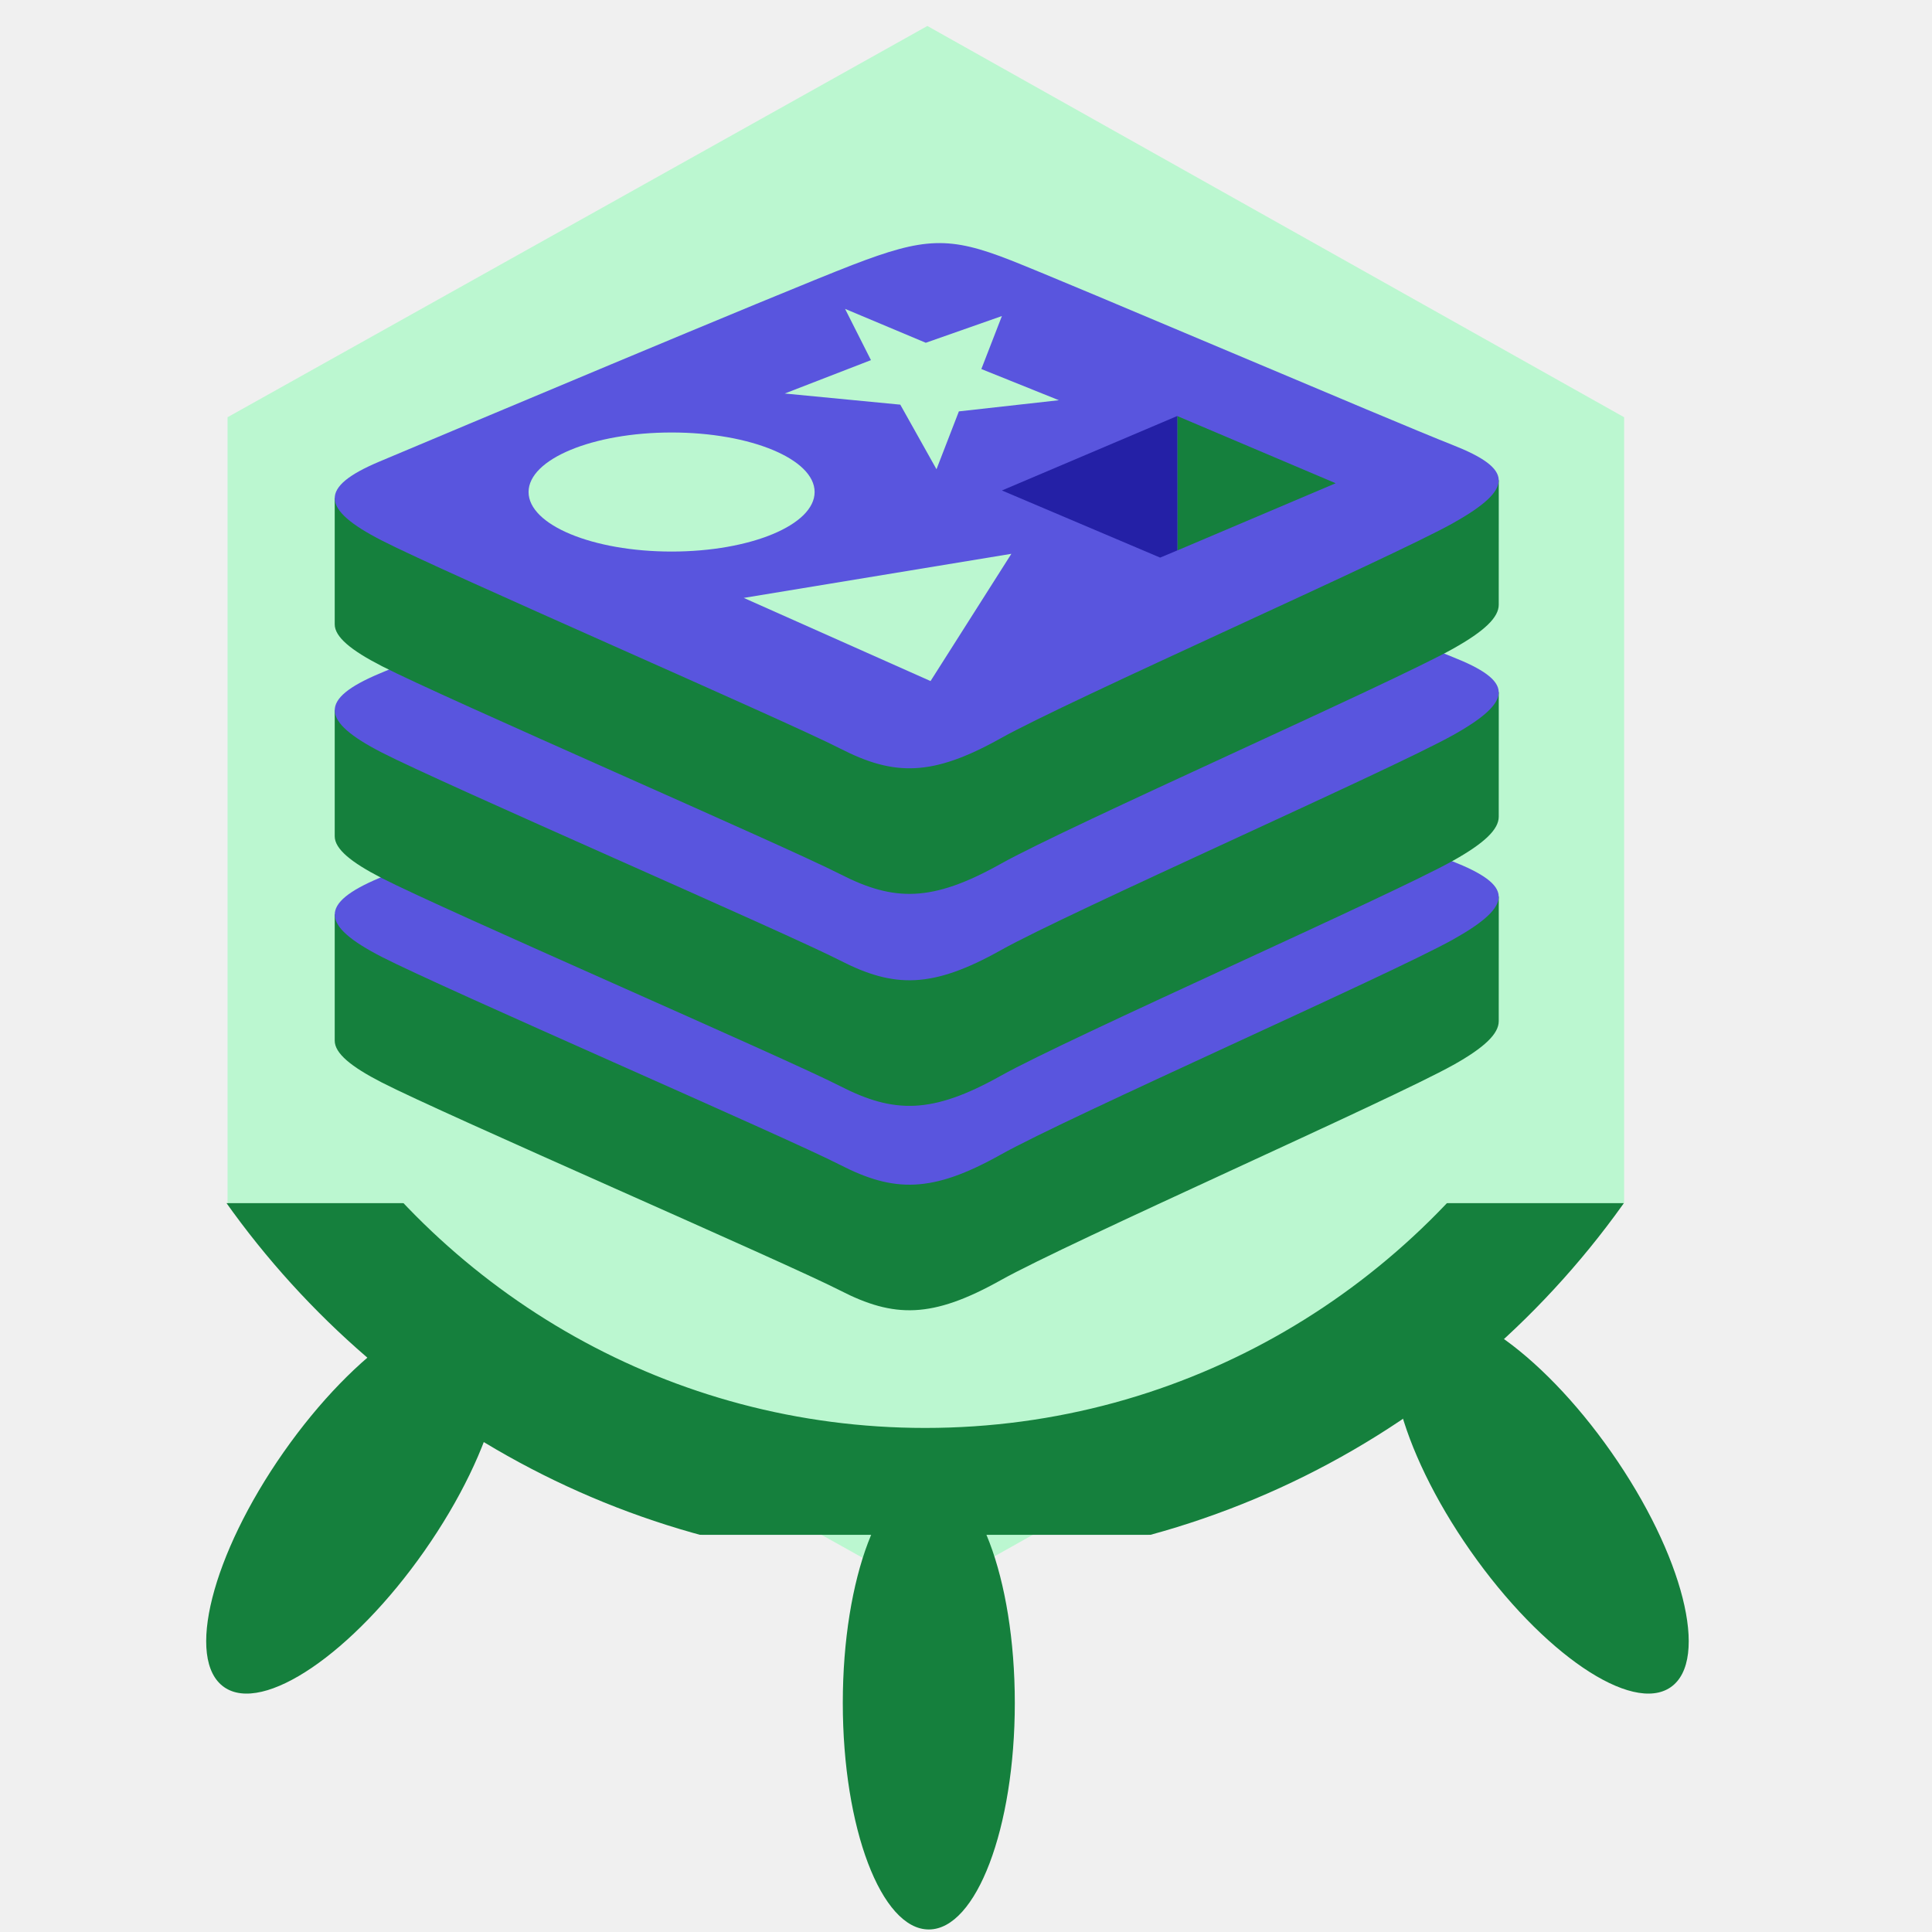
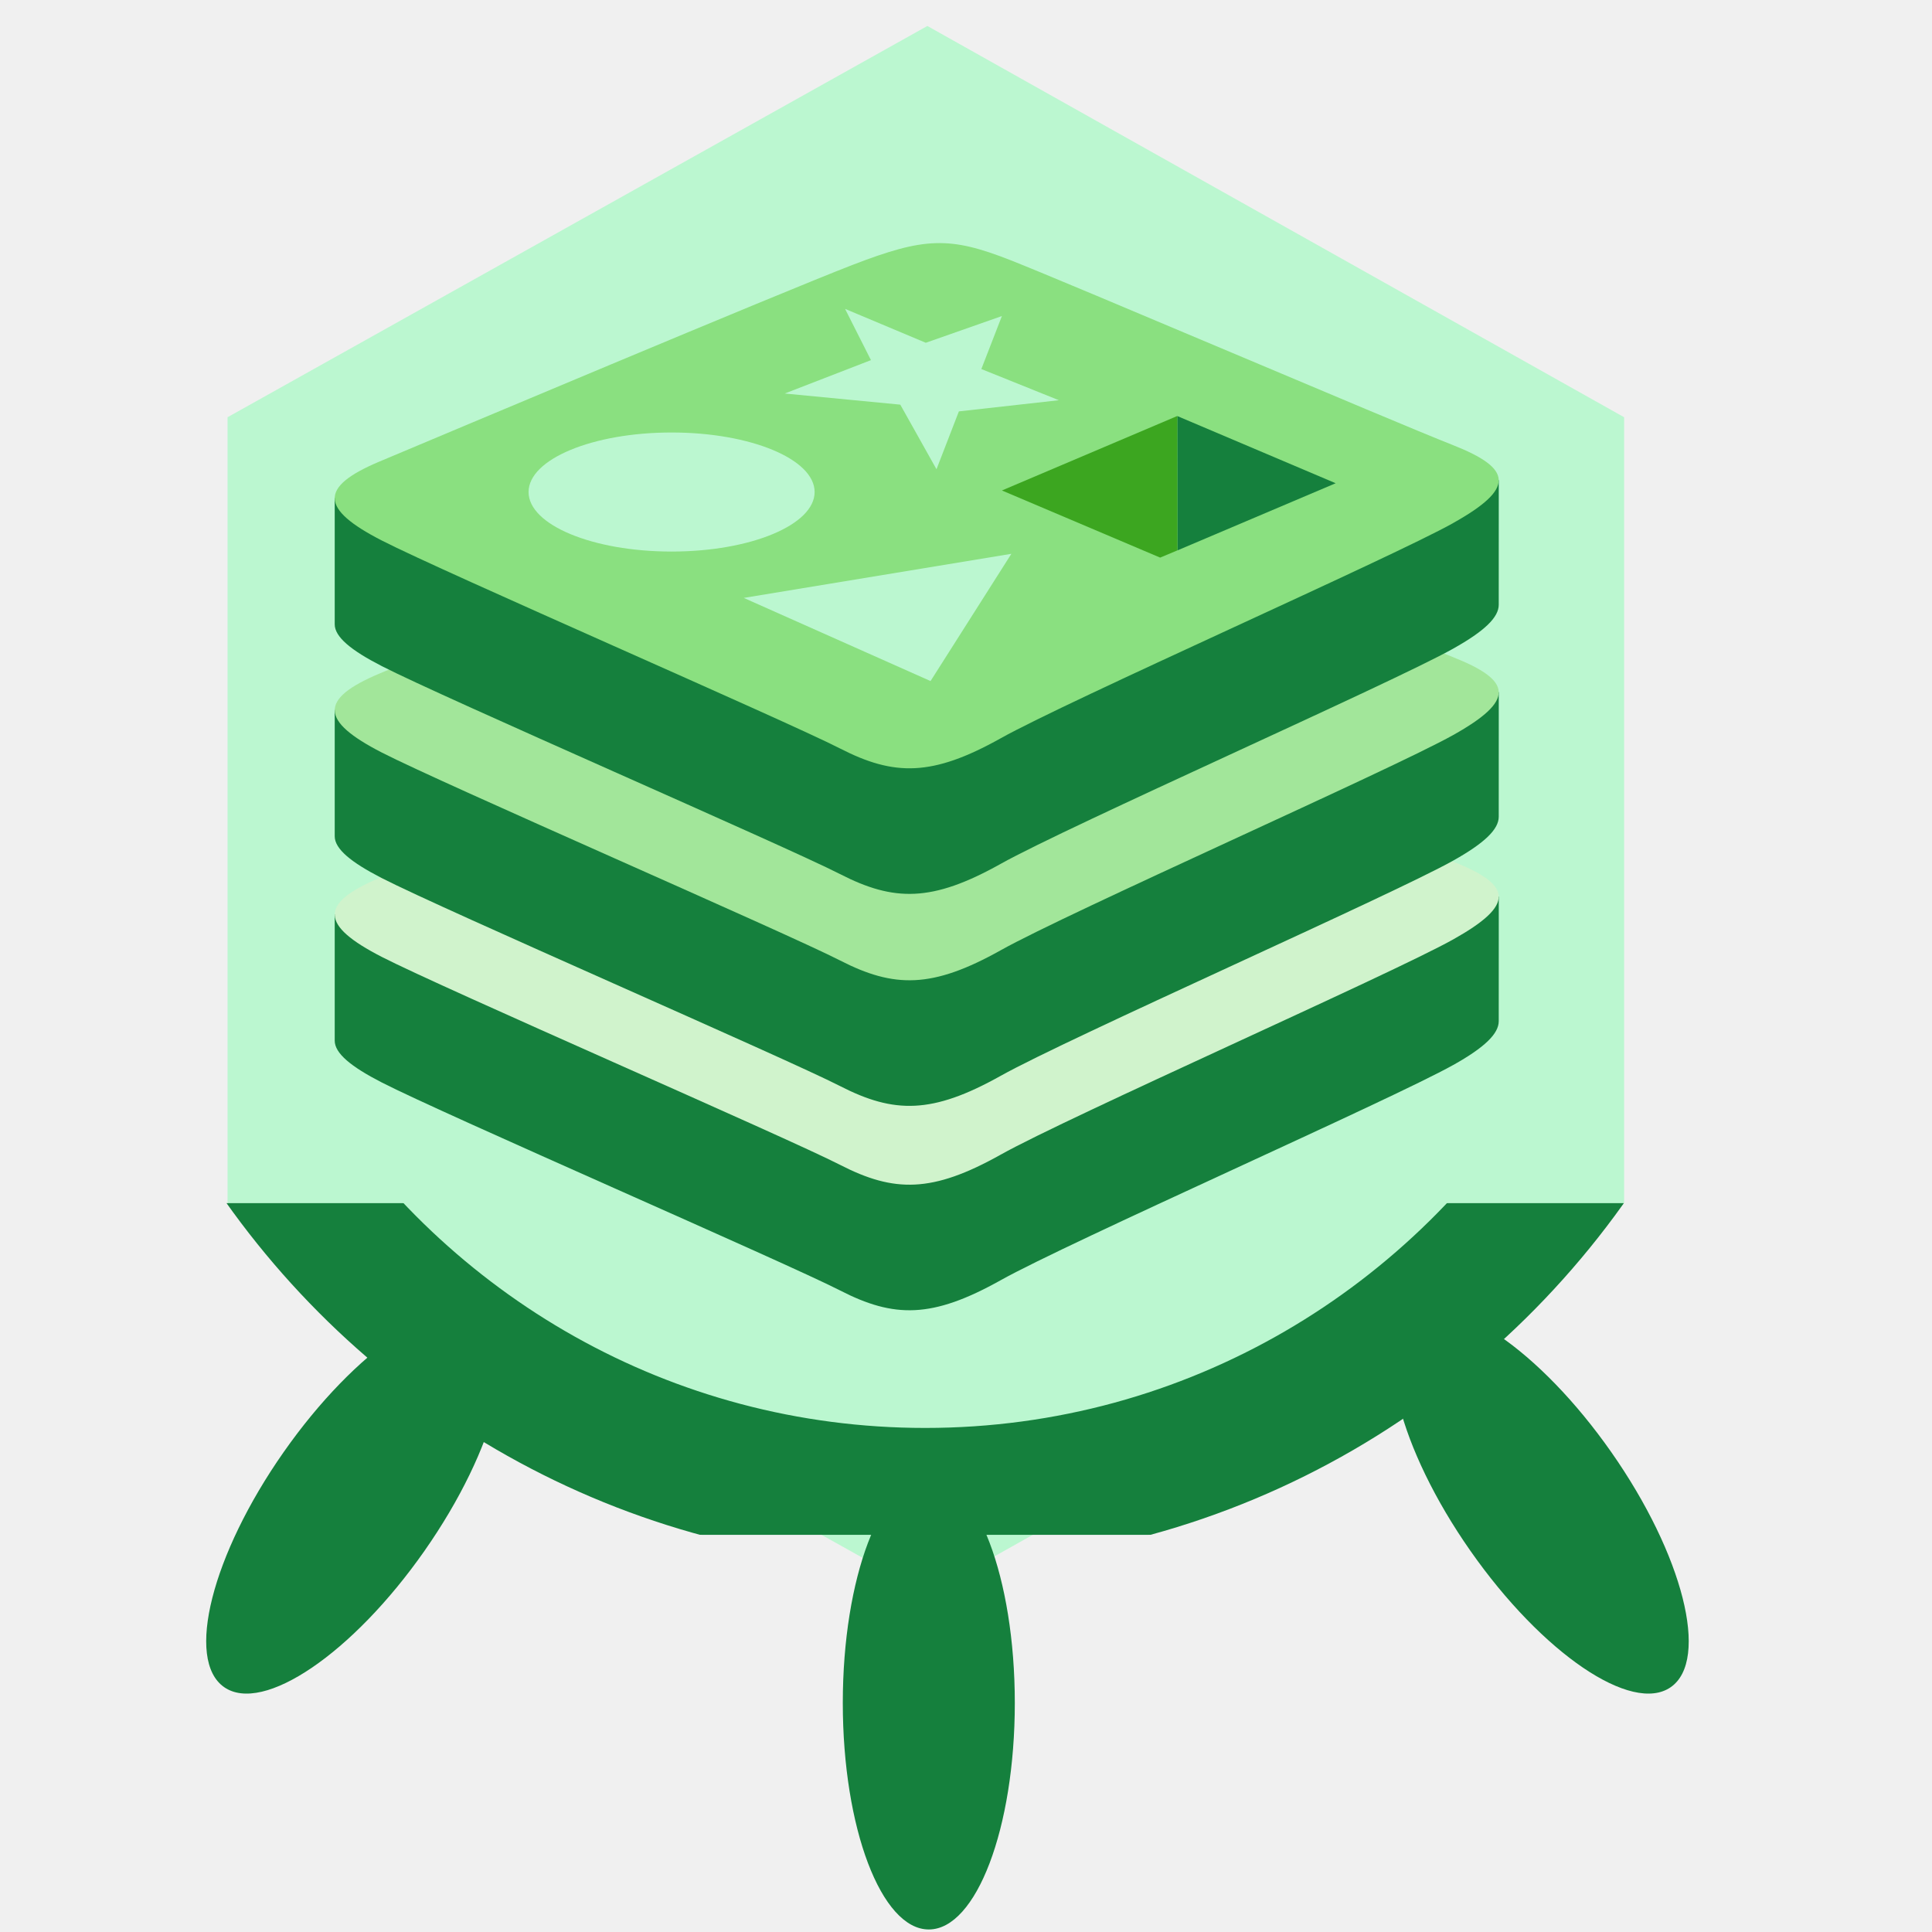
- <svg xmlns="http://www.w3.org/2000/svg" width="40" height="40" version="1.1" viewBox="0 0 40 40">
-   <defs>
+ <svg xmlns="http://www.w3.org/2000/svg" width="40" height="40" version="1.1" viewBox="0 0 40 40" id="svg1441">
+   <defs id="defs1389">
    <mask id="c" fill="#ffffff">
-       <path d="m0 0h313.3v159.86h-313.3z" fill="#fff" fill-rule="evenodd" />
+       <path d="m0 0h313.3v159.86h-313.3z" fill="#fff" fill-rule="evenodd" id="path1386" />
    </mask>
  </defs>
  <mask id="a" fill="#ffffff">
-     <path d="m0 0h313.3v159.86h-313.3z" fill="#fff" fill-rule="evenodd" />
+     <path d="m0 0h313.3v159.86h-313.3z" fill="#fff" fill-rule="evenodd" id="path1391" />
  </mask>
  <mask id="b" fill="#ffffff">
-     <path d="m0 0h313.3v159.86h-313.3z" fill="#fff" fill-rule="evenodd" />
+     <path d="m0 0h313.3v159.86h-313.3z" fill="#fff" fill-rule="evenodd" id="path1394" />
  </mask>
-   <g transform="translate(.39981 .50449)">
-     <g transform="matrix(.49527 0 0 .49527 5.0758 3.2126)">
-       <g transform="matrix(1.7758,0,0,1.7758,-164.24,-70.425)">
-         <g transform="translate(96.564,87.836)" fill="#66ff9a" stroke-width="3.24">
-           <polygon class="st0" transform="matrix(.72255 0 0 .7031 -28.717 -125.97)" points="78.4 144.9 55.7 158 32.9 144.9 32.9 118.6 55.7 105.5 78.4 118.6" fill="#bbf7d0" />
+   <g transform="translate(.39981 .50449)" id="g1419">
+     <g transform="matrix(.49527 0 0 .49527 5.0758 3.2126)" id="g1417">
+       <g transform="matrix(1.7758,0,0,1.7758,-164.24,-70.425)" id="g1415">
+         <g transform="translate(96.564,87.836)" fill="#66ff9a" stroke-width="3.24" id="g1399">
+           <polygon class="st0" transform="matrix(.72255 0 0 .7031 -28.717 -125.97)" points="78.4 144.9 55.7 158 32.9 144.9 32.9 118.6 55.7 105.5 78.4 118.6" fill="#bbf7d0" id="polygon1397" />
        </g>
-         <g transform="matrix(.15831 0 0 .15831 83.649 18.463)" fill="#005e20" fill-rule="evenodd">
-           <g transform="matrix(1.0777,0,0,-1.0777,-10.799,451.79)">
-             <g transform="matrix(.94489 0 0 .94489 8.6963 2.7018)" fill="#15803d" mask="url(#c)">
-               <path transform="rotate(35,137.93,151.55)" d="m203.46 95.688c6.936 0 12.559-14.809 12.559-33.077s-5.623-33.077-12.559-33.077-12.559 14.809-12.559 33.077 5.623 33.077 12.559 33.077z" />
-               <path transform="matrix(-.81915 .57358 .57358 .81915 58.085 47.705)" d="m30.142 95.688c6.936 0 12.559-14.809 12.559-33.077s-5.623-33.077-12.559-33.077c-6.936 0-12.559 14.809-12.559 33.077s5.623 33.077 12.559 33.077z" />
-               <path d="m153.24 119.95c-6.936 0-12.559-14.809-12.559-33.077s5.623-33.077 12.559-33.077c6.936 0 12.559 14.809 12.559 33.077s-5.623 33.077-12.559 33.077z" />
+         <g transform="matrix(.15831 0 0 .15831 83.649 18.463)" fill="#005e20" fill-rule="evenodd" id="g1413">
+           <g transform="matrix(1.0777,0,0,-1.0777,-10.799,451.79)" id="g1411">
+             <g transform="matrix(.94489 0 0 .94489 8.6963 2.7018)" fill="#15803d" mask="url(#c)" id="g1407">
+               <path transform="rotate(35,137.93,151.55)" d="m203.46 95.688c6.936 0 12.559-14.809 12.559-33.077s-5.623-33.077-12.559-33.077-12.559 14.809-12.559 33.077 5.623 33.077 12.559 33.077z" id="path1401" />
+               <path transform="matrix(-.81915 .57358 .57358 .81915 58.085 47.705)" d="m30.142 95.688c6.936 0 12.559-14.809 12.559-33.077s-5.623-33.077-12.559-33.077c-6.936 0-12.559 14.809-12.559 33.077s5.623 33.077 12.559 33.077z" id="path1403" />
+               <path d="m153.24 119.95c-6.936 0-12.559-14.809-12.559-33.077s5.623-33.077 12.559-33.077c6.936 0 12.559 14.809 12.559 33.077s-5.623 33.077-12.559 33.077z" id="path1405" />
            </g>
-             <path transform="matrix(.94489 0 0 .94489 8.6963 2.7018)" d="m251.47 173.1c-20.23-33.61-56.89-56.068-98.756-56.068-40.721 0-76.516 21.246-97.059 53.335" fill="none" mask="url(#c)" stroke="#15803d" stroke-width="19.999" />
+             <path transform="matrix(.94489 0 0 .94489 8.6963 2.7018)" d="m251.47 173.1c-20.23-33.61-56.89-56.068-98.756-56.068-40.721 0-76.516 21.246-97.059 53.335" fill="none" mask="url(#c)" stroke="#15803d" stroke-width="19.999" id="path1409" />
          </g>
        </g>
      </g>
    </g>
  </g>
-   <g transform="matrix(.88287 0 0 .88287 4.3529 2.0017)" stroke-width=".11">
-     <path d="m29.146 22.709c-1.457 0.815-9.003 4.147-10.61 5.046-1.607 0.899-2.499 0.891-3.768 0.239-1.269-0.651-9.3-4.134-10.746-4.877-0.723-0.371-1.103-0.684-1.103-0.98v-2.962s10.455-2.444 12.143-3.094c1.688-0.65 2.273-0.674 3.71-0.109 1.437 0.565 10.025 2.229 11.445 2.787l-0.001 2.921c0 0.293-0.327 0.614-1.069 1.029" fill="#15803d" />
-     <path d="m29.146 19.764c-1.457 0.815-9.003 4.146-10.609 5.046-1.607 0.9-2.499 0.891-3.768 0.239-1.269-0.651-9.3-4.134-10.746-4.876-1.446-0.742-1.477-1.253-0.056-1.851 1.421-0.598 9.407-3.962 11.095-4.612 1.688-0.65 2.273-0.674 3.709-0.109 1.436 0.565 8.938 3.771 10.357 4.329 1.42 0.559 1.474 1.019 0.018 1.834" fill="#5955de" />
-     <path d="m29.146 17.916c-1.457 0.815-9.003 4.147-10.61 5.046-1.607 0.899-2.499 0.89-3.768 0.239-1.269-0.651-9.3-4.134-10.746-4.877-0.723-0.371-1.103-0.684-1.103-0.98v-2.963s10.455-2.444 12.143-3.094c1.688-0.65 2.273-0.674 3.71-0.109 1.437 0.565 10.025 2.228 11.445 2.787l-0.001 2.921c0 0.293-0.327 0.614-1.069 1.029" fill="#15803d" />
-     <path d="m29.146 14.971c-1.457 0.815-9.003 4.146-10.609 5.046-1.607 0.899-2.499 0.89-3.768 0.239-1.269-0.651-9.3-4.134-10.746-4.876-1.446-0.742-1.477-1.253-0.056-1.851 1.421-0.597 9.407-3.962 11.095-4.612 1.688-0.65 2.273-0.674 3.709-0.109 1.436 0.565 8.938 3.77 10.357 4.329 1.42 0.559 1.474 1.019 0.018 1.834" fill="#5955de" />
-     <path d="m29.146 12.945c-1.457 0.815-9.003 4.147-10.61 5.046-1.607 0.899-2.499 0.89-3.768 0.239-1.269-0.651-9.3-4.134-10.746-4.877-0.723-0.371-1.103-0.684-1.103-0.98v-2.963s10.455-2.443 12.143-3.094c1.688-0.65 2.273-0.674 3.71-0.109 1.437 0.565 10.025 2.228 11.445 2.787l-0.001 2.921c0 0.293-0.327 0.614-1.069 1.029" fill="#15803d" />
-     <path d="m29.146 10c-1.457 0.815-9.003 4.147-10.609 5.046-1.607 0.899-2.499 0.89-3.768 0.239-1.269-0.651-9.3-4.135-10.746-4.877-1.447-0.742-1.477-1.253-0.056-1.851 1.421-0.597 9.407-3.961 11.095-4.612 1.688-0.65 2.273-0.674 3.709-0.109 1.436 0.565 8.938 3.771 10.357 4.329 1.42 0.558 1.474 1.019 0.018 1.834" fill="#5955de" />
-     <path d="m19.903 7.118-2.347 0.262-0.525 1.357-0.849-1.515-2.71-0.261 2.022-0.783-0.607-1.202 1.893 0.795 1.785-0.627-0.482 1.243 1.82 0.732m-3.012 6.585-4.38-1.95 6.276-1.034-1.896 2.985m-6.072-5.83c1.853 0 3.354 0.625 3.354 1.396 0 0.771-1.502 1.396-3.354 1.396-1.853 0-3.354-0.625-3.354-1.396 0-0.771 1.502-1.396 3.354-1.396" fill="#bbf7d0" />
-     <path d="m22.677 7.489 3.715 1.576-3.711 1.575-0.003-3.151" fill="#15803d" />
-     <path d="m18.567 9.234 4.109-1.745 0.003 3.151-0.403 0.169-3.71-1.574" fill="#2420a6" />
+   <g transform="matrix(.88287 0 0 .88287 4.3529 2.0017)" stroke-width=".11" id="g1439">
+     <path d="m29.146 22.709c-1.457 0.815-9.003 4.147-10.61 5.046-1.607 0.899-2.499 0.891-3.768 0.239-1.269-0.651-9.3-4.134-10.746-4.877-0.723-0.371-1.103-0.684-1.103-0.98v-2.962s10.455-2.444 12.143-3.094c1.688-0.65 2.273-0.674 3.71-0.109 1.437 0.565 10.025 2.229 11.445 2.787l-0.001 2.921c0 0.293-0.327 0.614-1.069 1.029" fill="#15803d" id="path1421" />
+     <path d="m29.146 19.764c-1.457 0.815-9.003 4.146-10.609 5.046-1.607 0.9-2.499 0.891-3.768 0.239-1.269-0.651-9.3-4.134-10.746-4.876-1.446-0.742-1.477-1.253-0.056-1.851 1.421-0.598 9.407-3.962 11.095-4.612 1.688-0.65 2.273-0.674 3.709-0.109 1.436 0.565 8.938 3.771 10.357 4.329 1.42 0.559 1.474 1.019 0.018 1.834" fill="#5955de" id="path1423" style="fill:#d0f3cc;fill-opacity:1" />
+     <path d="m29.146 17.916c-1.457 0.815-9.003 4.147-10.61 5.046-1.607 0.899-2.499 0.89-3.768 0.239-1.269-0.651-9.3-4.134-10.746-4.877-0.723-0.371-1.103-0.684-1.103-0.98v-2.963s10.455-2.444 12.143-3.094c1.688-0.65 2.273-0.674 3.71-0.109 1.437 0.565 10.025 2.228 11.445 2.787l-0.001 2.921c0 0.293-0.327 0.614-1.069 1.029" fill="#15803d" id="path1425" />
+     <path d="m29.146 14.971c-1.457 0.815-9.003 4.146-10.609 5.046-1.607 0.899-2.499 0.89-3.768 0.239-1.269-0.651-9.3-4.134-10.746-4.876-1.446-0.742-1.477-1.253-0.056-1.851 1.421-0.597 9.407-3.962 11.095-4.612 1.688-0.65 2.273-0.674 3.709-0.109 1.436 0.565 8.938 3.77 10.357 4.329 1.42 0.559 1.474 1.019 0.018 1.834" fill="#5955de" id="path1427" style="fill:#a2e69a;fill-opacity:1" />
+     <path d="m29.146 12.945c-1.457 0.815-9.003 4.147-10.61 5.046-1.607 0.899-2.499 0.89-3.768 0.239-1.269-0.651-9.3-4.134-10.746-4.877-0.723-0.371-1.103-0.684-1.103-0.98v-2.963s10.455-2.443 12.143-3.094c1.688-0.65 2.273-0.674 3.71-0.109 1.437 0.565 10.025 2.228 11.445 2.787l-0.001 2.921c0 0.293-0.327 0.614-1.069 1.029" fill="#15803d" id="path1429" />
+     <path d="m29.146 10c-1.457 0.815-9.003 4.147-10.609 5.046-1.607 0.899-2.499 0.89-3.768 0.239-1.269-0.651-9.3-4.135-10.746-4.877-1.447-0.742-1.477-1.253-0.056-1.851 1.421-0.597 9.407-3.961 11.095-4.612 1.688-0.65 2.273-0.674 3.709-0.109 1.436 0.565 8.938 3.771 10.357 4.329 1.42 0.558 1.474 1.019 0.018 1.834" fill="#5955de" id="path1431" style="fill:#8ae080;fill-opacity:1" />
+     <path d="m19.903 7.118-2.347 0.262-0.525 1.357-0.849-1.515-2.71-0.261 2.022-0.783-0.607-1.202 1.893 0.795 1.785-0.627-0.482 1.243 1.82 0.732m-3.012 6.585-4.38-1.95 6.276-1.034-1.896 2.985m-6.072-5.83c1.853 0 3.354 0.625 3.354 1.396 0 0.771-1.502 1.396-3.354 1.396-1.853 0-3.354-0.625-3.354-1.396 0-0.771 1.502-1.396 3.354-1.396" fill="#bbf7d0" id="path1433" />
+     <path d="m22.677 7.489 3.715 1.576-3.711 1.575-0.003-3.151" fill="#15803d" id="path1435" />
+     <path d="m18.567 9.234 4.109-1.745 0.003 3.151-0.403 0.169-3.71-1.574" fill="#2420a6" id="path1437" style="fill:#3ca620;fill-opacity:1" />
  </g>
</svg>
